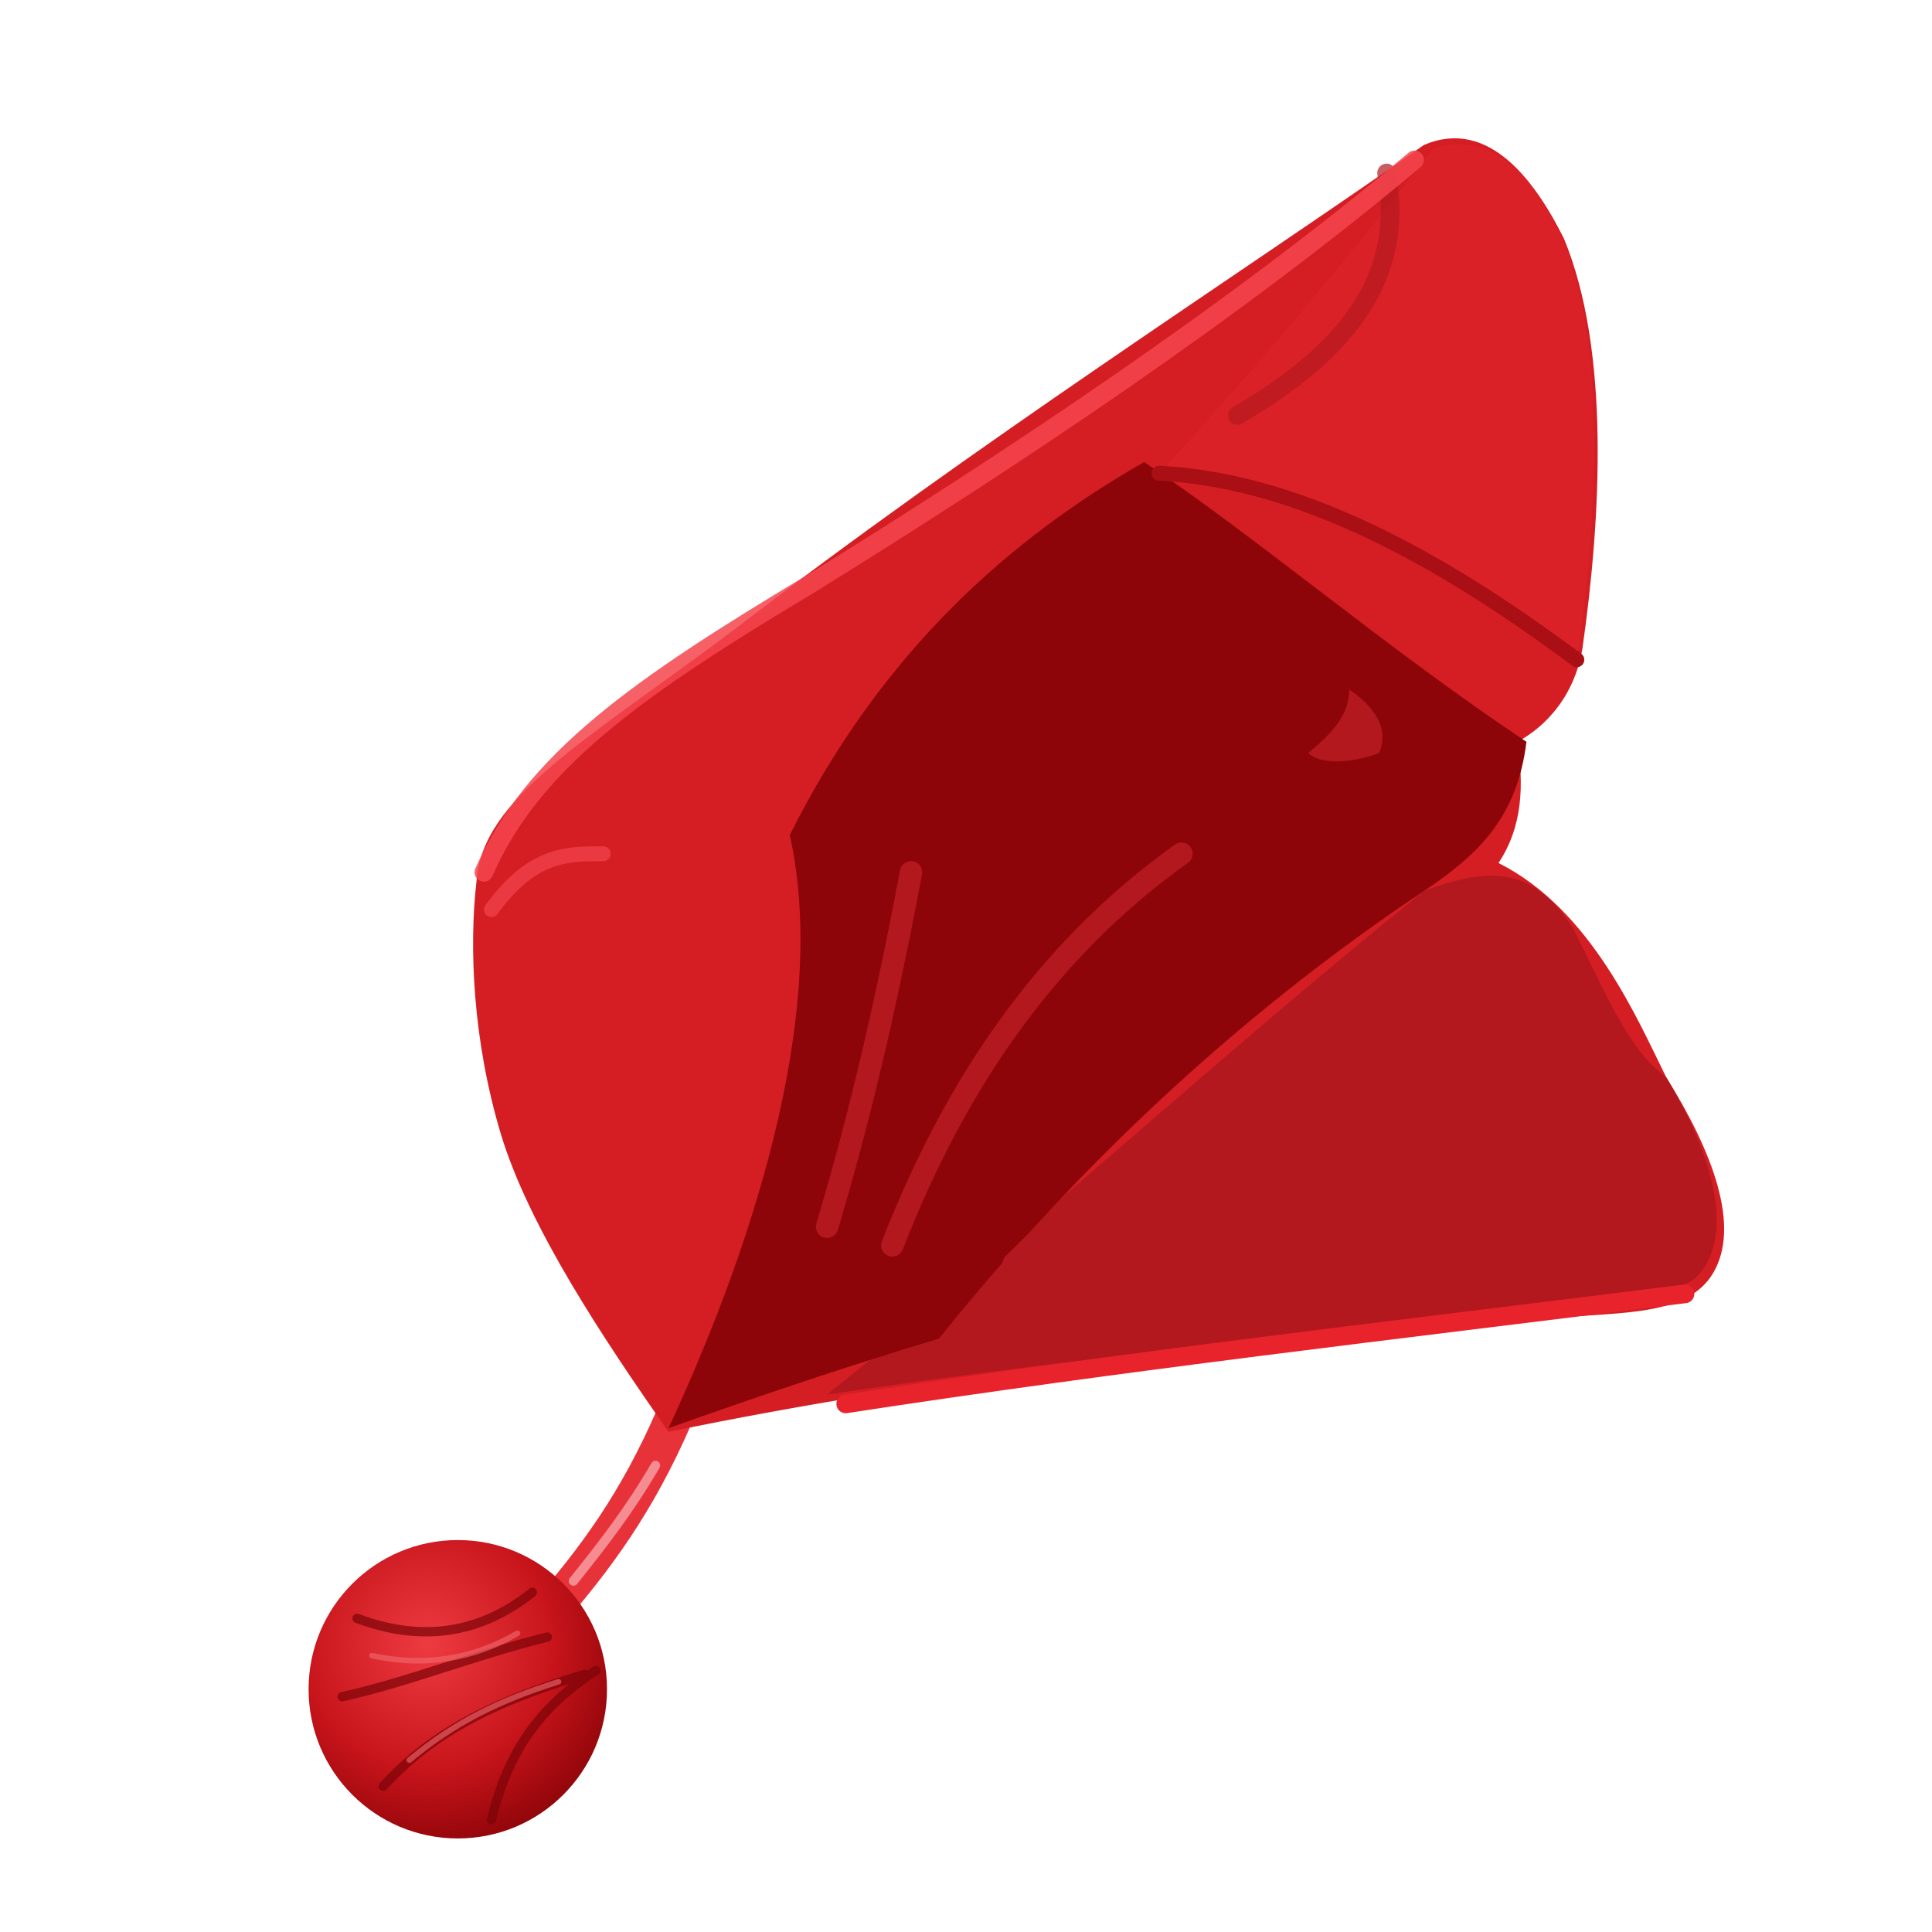
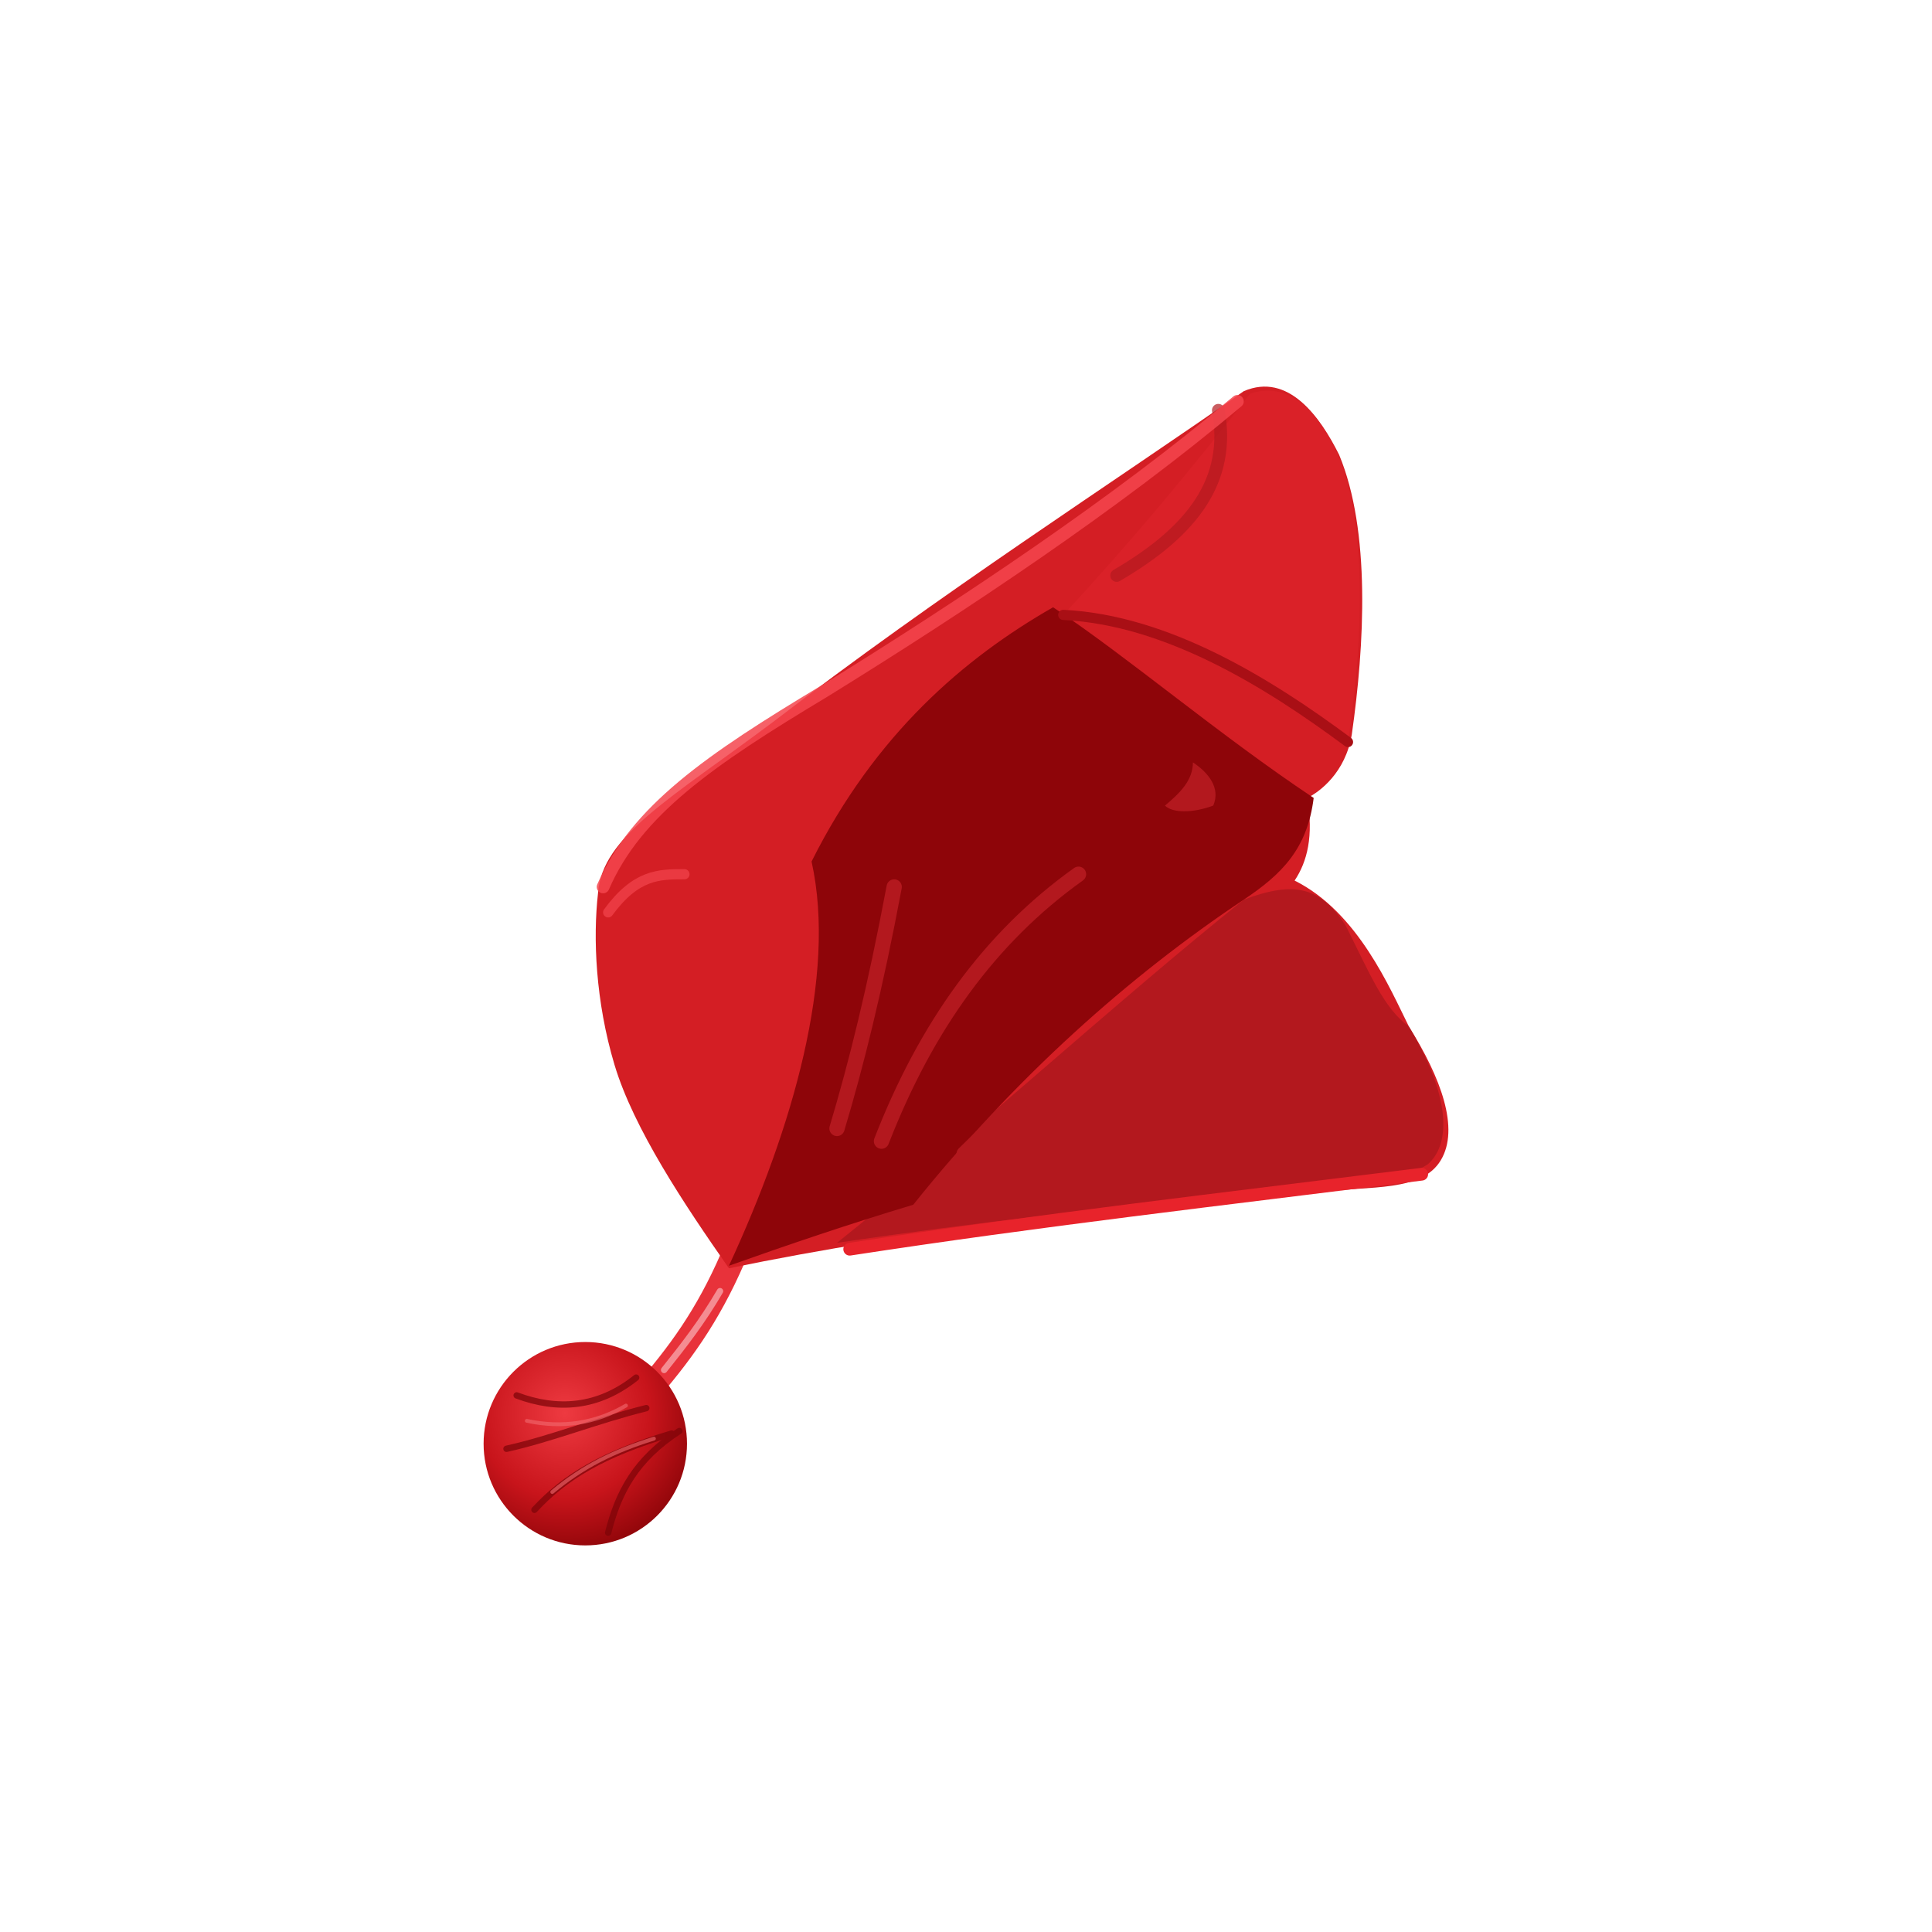
- <svg xmlns="http://www.w3.org/2000/svg" viewBox="-23.46 -17.74 1035.90 1035.90" preserveAspectRatio="xMidYMid meet" role="img" aria-label="Flag That Call - Errors">
+ <svg xmlns="http://www.w3.org/2000/svg" viewBox="0 0 1000 1000" width="1000" height="1000" role="img" aria-label="Flag That Call - Errors">
+   <style>@keyframes z{0%,100%{transform:scale(0.8)}50%{transform:scale(1.2)}}@keyframes t{to{transform:rotate(360deg)}}.z{animation:z 4s ease-in-out infinite}.t{animation:t 4s linear infinite}.z,.t{transform-origin:500px 500px;transform-box:view-box;will-change:transform}@media (prefers-reduced-motion:reduce){.z,.t{animation:none}}</style>
  <defs>
    <radialGradient id="ftcBall" cx="40%" cy="35%" r="70%">
      <stop offset="0" stop-color="#EE3A41" />
      <stop offset="0.6" stop-color="#C8141B" />
      <stop offset="1" stop-color="#8E0509" />
    </radialGradient>
  </defs>
-   <path d="M338 742 C318 788 296 818 268 850" fill="none" stroke="#E8323A" stroke-width="20" stroke-linecap="round" />
-   <path d="M328 768 C314 792 300 810 284 830" fill="none" stroke="#F7A3A7" stroke-width="5" stroke-linecap="round" opacity="0.8" />
-   <circle cx="222" cy="888" r="80" fill="url(#ftcBall)" />
-   <g fill="none" stroke="#7A0307" stroke-width="5" stroke-linecap="round" opacity="0.7">
-     <path d="M168 850 C200 862 232 860 262 836" />
-     <path d="M160 892 C196 884 230 870 270 860" />
-     <path d="M182 940 C206 914 236 896 290 880" />
-     <path d="M240 958 C248 926 262 900 296 878" />
+   <g class="z">
+     <g class="t">
+       <g transform="translate(500 500) scale(0.65796) translate(-521.49 -512.20)">
+         <path d="M338 742 C318 788 296 818 268 850" fill="none" stroke="#E8323A" stroke-width="20" stroke-linecap="round" />
+         <path d="M328 768 C314 792 300 810 284 830" fill="none" stroke="#F7A3A7" stroke-width="5" stroke-linecap="round" opacity="0.8" />
+         <circle cx="222" cy="888" r="80" fill="url(#ftcBall)" />
+         <g fill="none" stroke="#7A0307" stroke-width="5" stroke-linecap="round" opacity="0.7">
+           <path d="M168 850 C200 862 232 860 262 836" />
+           <path d="M160 892 C196 884 230 870 270 860" />
+           <path d="M182 940 C206 914 236 896 290 880" />
+           <path d="M240 958 C248 926 262 900 296 878" />
+         </g>
+         <g fill="none" stroke="#F26A70" stroke-width="3" stroke-linecap="round" opacity="0.6">
+           <path d="M176 870 C204 876 230 872 254 858" />
+           <path d="M196 926 C220 906 244 894 276 884" />
+         </g>
+         <path d="M232 455 C235 410 290 380 370 320 C500 220 640 130 740 60 C775 45 800 80 815 110 C840 170 835 260 825 330 C820 360 800 375 790 380 C795 410 790 430 780 445 C830 470 855 530 870 560 C895 600 910 640 895 665 C880 690 840 685 800 690 C650 700 480 720 335 750 C300 700 260 640 245 590 C230 540 228 490 232 455 Z" fill="#D41E24" />
+         <path d="M740 460 C780 445 800 450 820 480 C840 520 850 545 870 560 C900 610 905 650 885 668 C860 685 820 682 780 688 C650 700 520 715 420 730 C520 650 640 540 740 460 Z" fill="#B3181E" />
+         <path d="M335 748 C385 640 420 520 400 430 C450 330 520 270 590 230 C650 270 720 330 795 380 C790 420 770 440 740 460 C650 520 560 600 480 700 C430 715 380 732 335 748 Z" fill="#8E0509" />
+         <g fill="none" stroke="#B3181E" stroke-width="12" stroke-linecap="round">
+           <path d="M465 450 C450 530 435 590 420 640" />
+           <path d="M610 440 C540 490 490 560 455 650" />
+           <path d="M745 495 C650 550 580 600 520 660" />
+         </g>
+         <path d="M700 352 C712 360 722 372 716 386 C700 392 684 392 678 386 C690 376 700 366 700 352 Z" fill="#B3181E" />
+         <path d="M598 236 C650 180 700 120 745 62 C780 50 805 85 818 120 C838 180 832 270 822 336 C790 300 720 262 598 236 Z" fill="#DA2128" />
+         <path d="M598 236 C680 240 760 290 822 336" fill="none" stroke="#A90F15" stroke-width="8" stroke-linecap="round" />
+         <path d="M720 75 C730 130 700 170 640 205" fill="none" stroke="#B3181E" stroke-width="10" stroke-linecap="round" opacity="0.7" />
+         <path d="M236 450 C262 390 320 350 410 296 C520 228 640 148 735 68" fill="none" stroke="#F4454D" stroke-width="10" stroke-linecap="round" opacity="0.85" />
+         <path d="M240 470 C262 440 280 440 300 440" fill="none" stroke="#F4454D" stroke-width="8" stroke-linecap="round" opacity="0.7" />
+         <path d="M430 735 C580 712 720 696 880 676" fill="none" stroke="#E8232B" stroke-width="10" stroke-linecap="round" />
+       </g>
+     </g>
  </g>
-   <g fill="none" stroke="#F26A70" stroke-width="3" stroke-linecap="round" opacity="0.6">
-     <path d="M176 870 C204 876 230 872 254 858" />
-     <path d="M196 926 C220 906 244 894 276 884" />
-   </g>
-   <path d="M232 455 C235 410 290 380 370 320 C500 220 640 130 740 60 C775 45 800 80 815 110 C840 170 835 260 825 330 C820 360 800 375 790 380 C795 410 790 430 780 445 C830 470 855 530 870 560 C895 600 910 640 895 665 C880 690 840 685 800 690 C650 700 480 720 335 750 C300 700 260 640 245 590 C230 540 228 490 232 455 Z" fill="#D41E24" />
-   <path d="M740 460 C780 445 800 450 820 480 C840 520 850 545 870 560 C900 610 905 650 885 668 C860 685 820 682 780 688 C650 700 520 715 420 730 C520 650 640 540 740 460 Z" fill="#B3181E" />
-   <path d="M335 748 C385 640 420 520 400 430 C450 330 520 270 590 230 C650 270 720 330 795 380 C790 420 770 440 740 460 C650 520 560 600 480 700 C430 715 380 732 335 748 Z" fill="#8E0509" />
-   <g fill="none" stroke="#B3181E" stroke-width="12" stroke-linecap="round">
-     <path d="M465 450 C450 530 435 590 420 640" />
-     <path d="M610 440 C540 490 490 560 455 650" />
-     <path d="M745 495 C650 550 580 600 520 660" />
-   </g>
-   <path d="M700 352 C712 360 722 372 716 386 C700 392 684 392 678 386 C690 376 700 366 700 352 Z" fill="#B3181E" />
-   <path d="M598 236 C650 180 700 120 745 62 C780 50 805 85 818 120 C838 180 832 270 822 336 C790 300 720 262 598 236 Z" fill="#DA2128" />
-   <path d="M598 236 C680 240 760 290 822 336" fill="none" stroke="#A90F15" stroke-width="8" stroke-linecap="round" />
-   <path d="M720 75 C730 130 700 170 640 205" fill="none" stroke="#B3181E" stroke-width="10" stroke-linecap="round" opacity="0.7" />
-   <path d="M236 450 C262 390 320 350 410 296 C520 228 640 148 735 68" fill="none" stroke="#F4454D" stroke-width="10" stroke-linecap="round" opacity="0.85" />
-   <path d="M240 470 C262 440 280 440 300 440" fill="none" stroke="#F4454D" stroke-width="8" stroke-linecap="round" opacity="0.7" />
-   <path d="M430 735 C580 712 720 696 880 676" fill="none" stroke="#E8232B" stroke-width="10" stroke-linecap="round" />
</svg>
